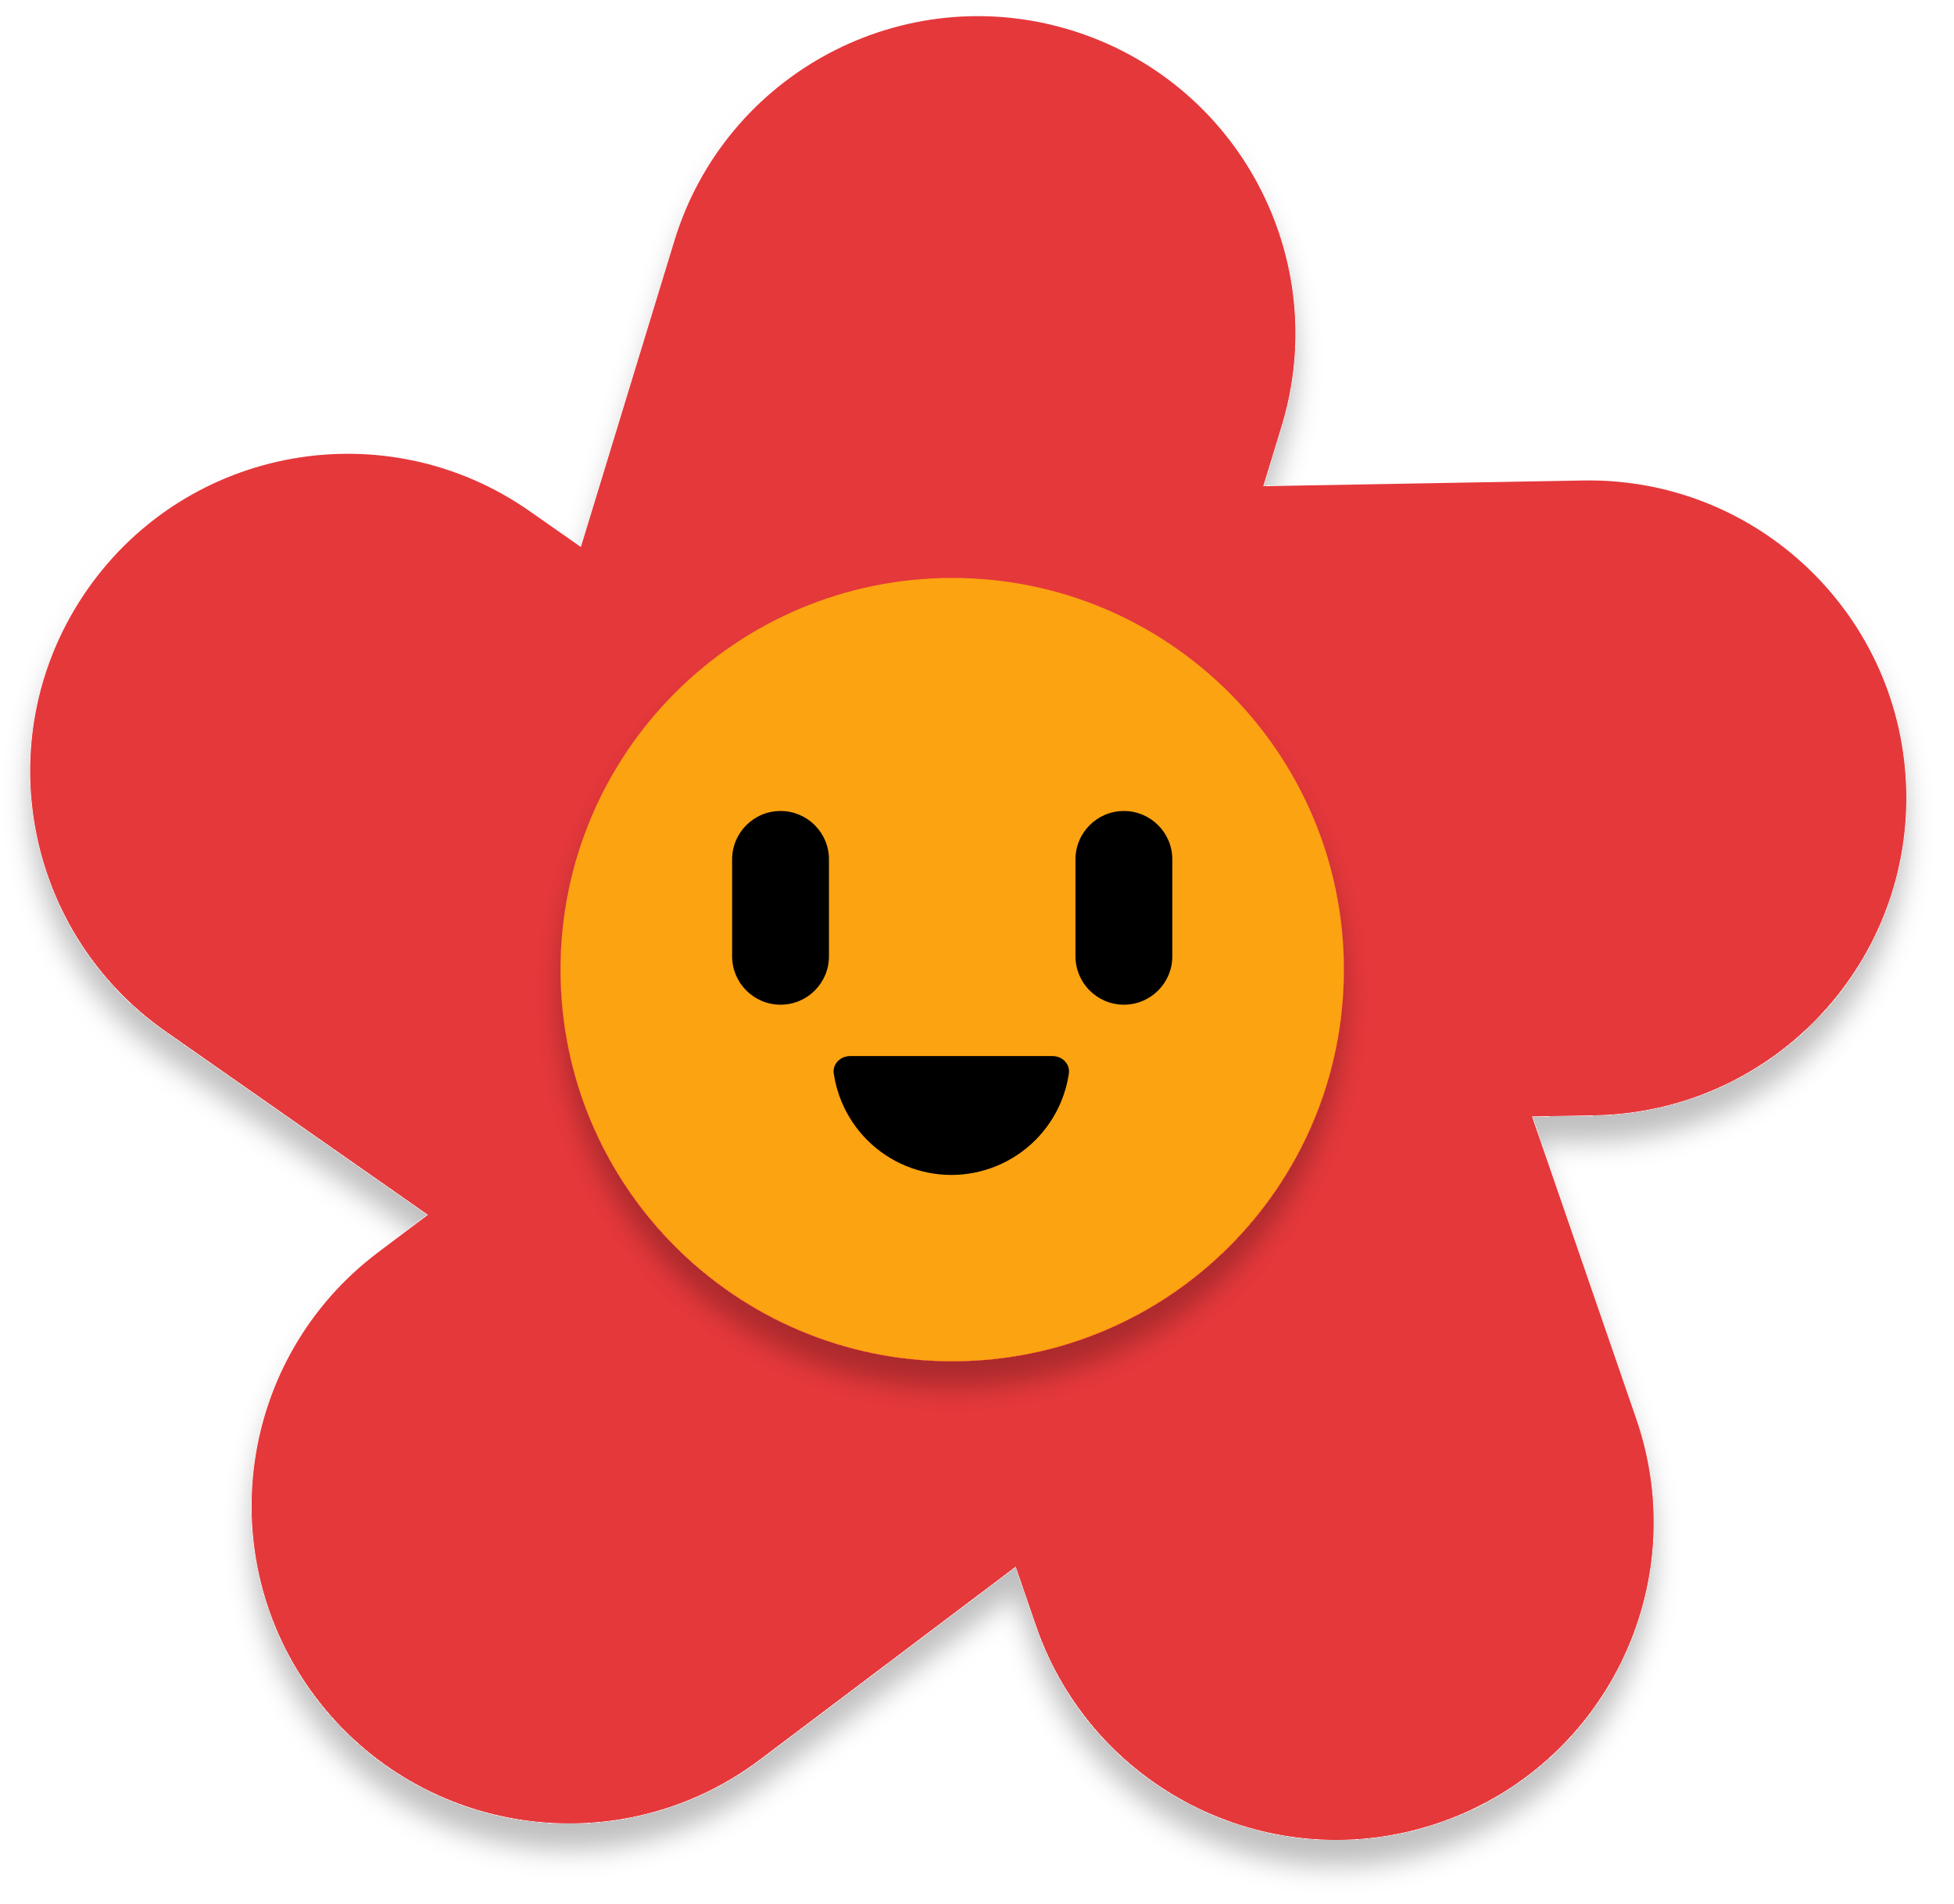
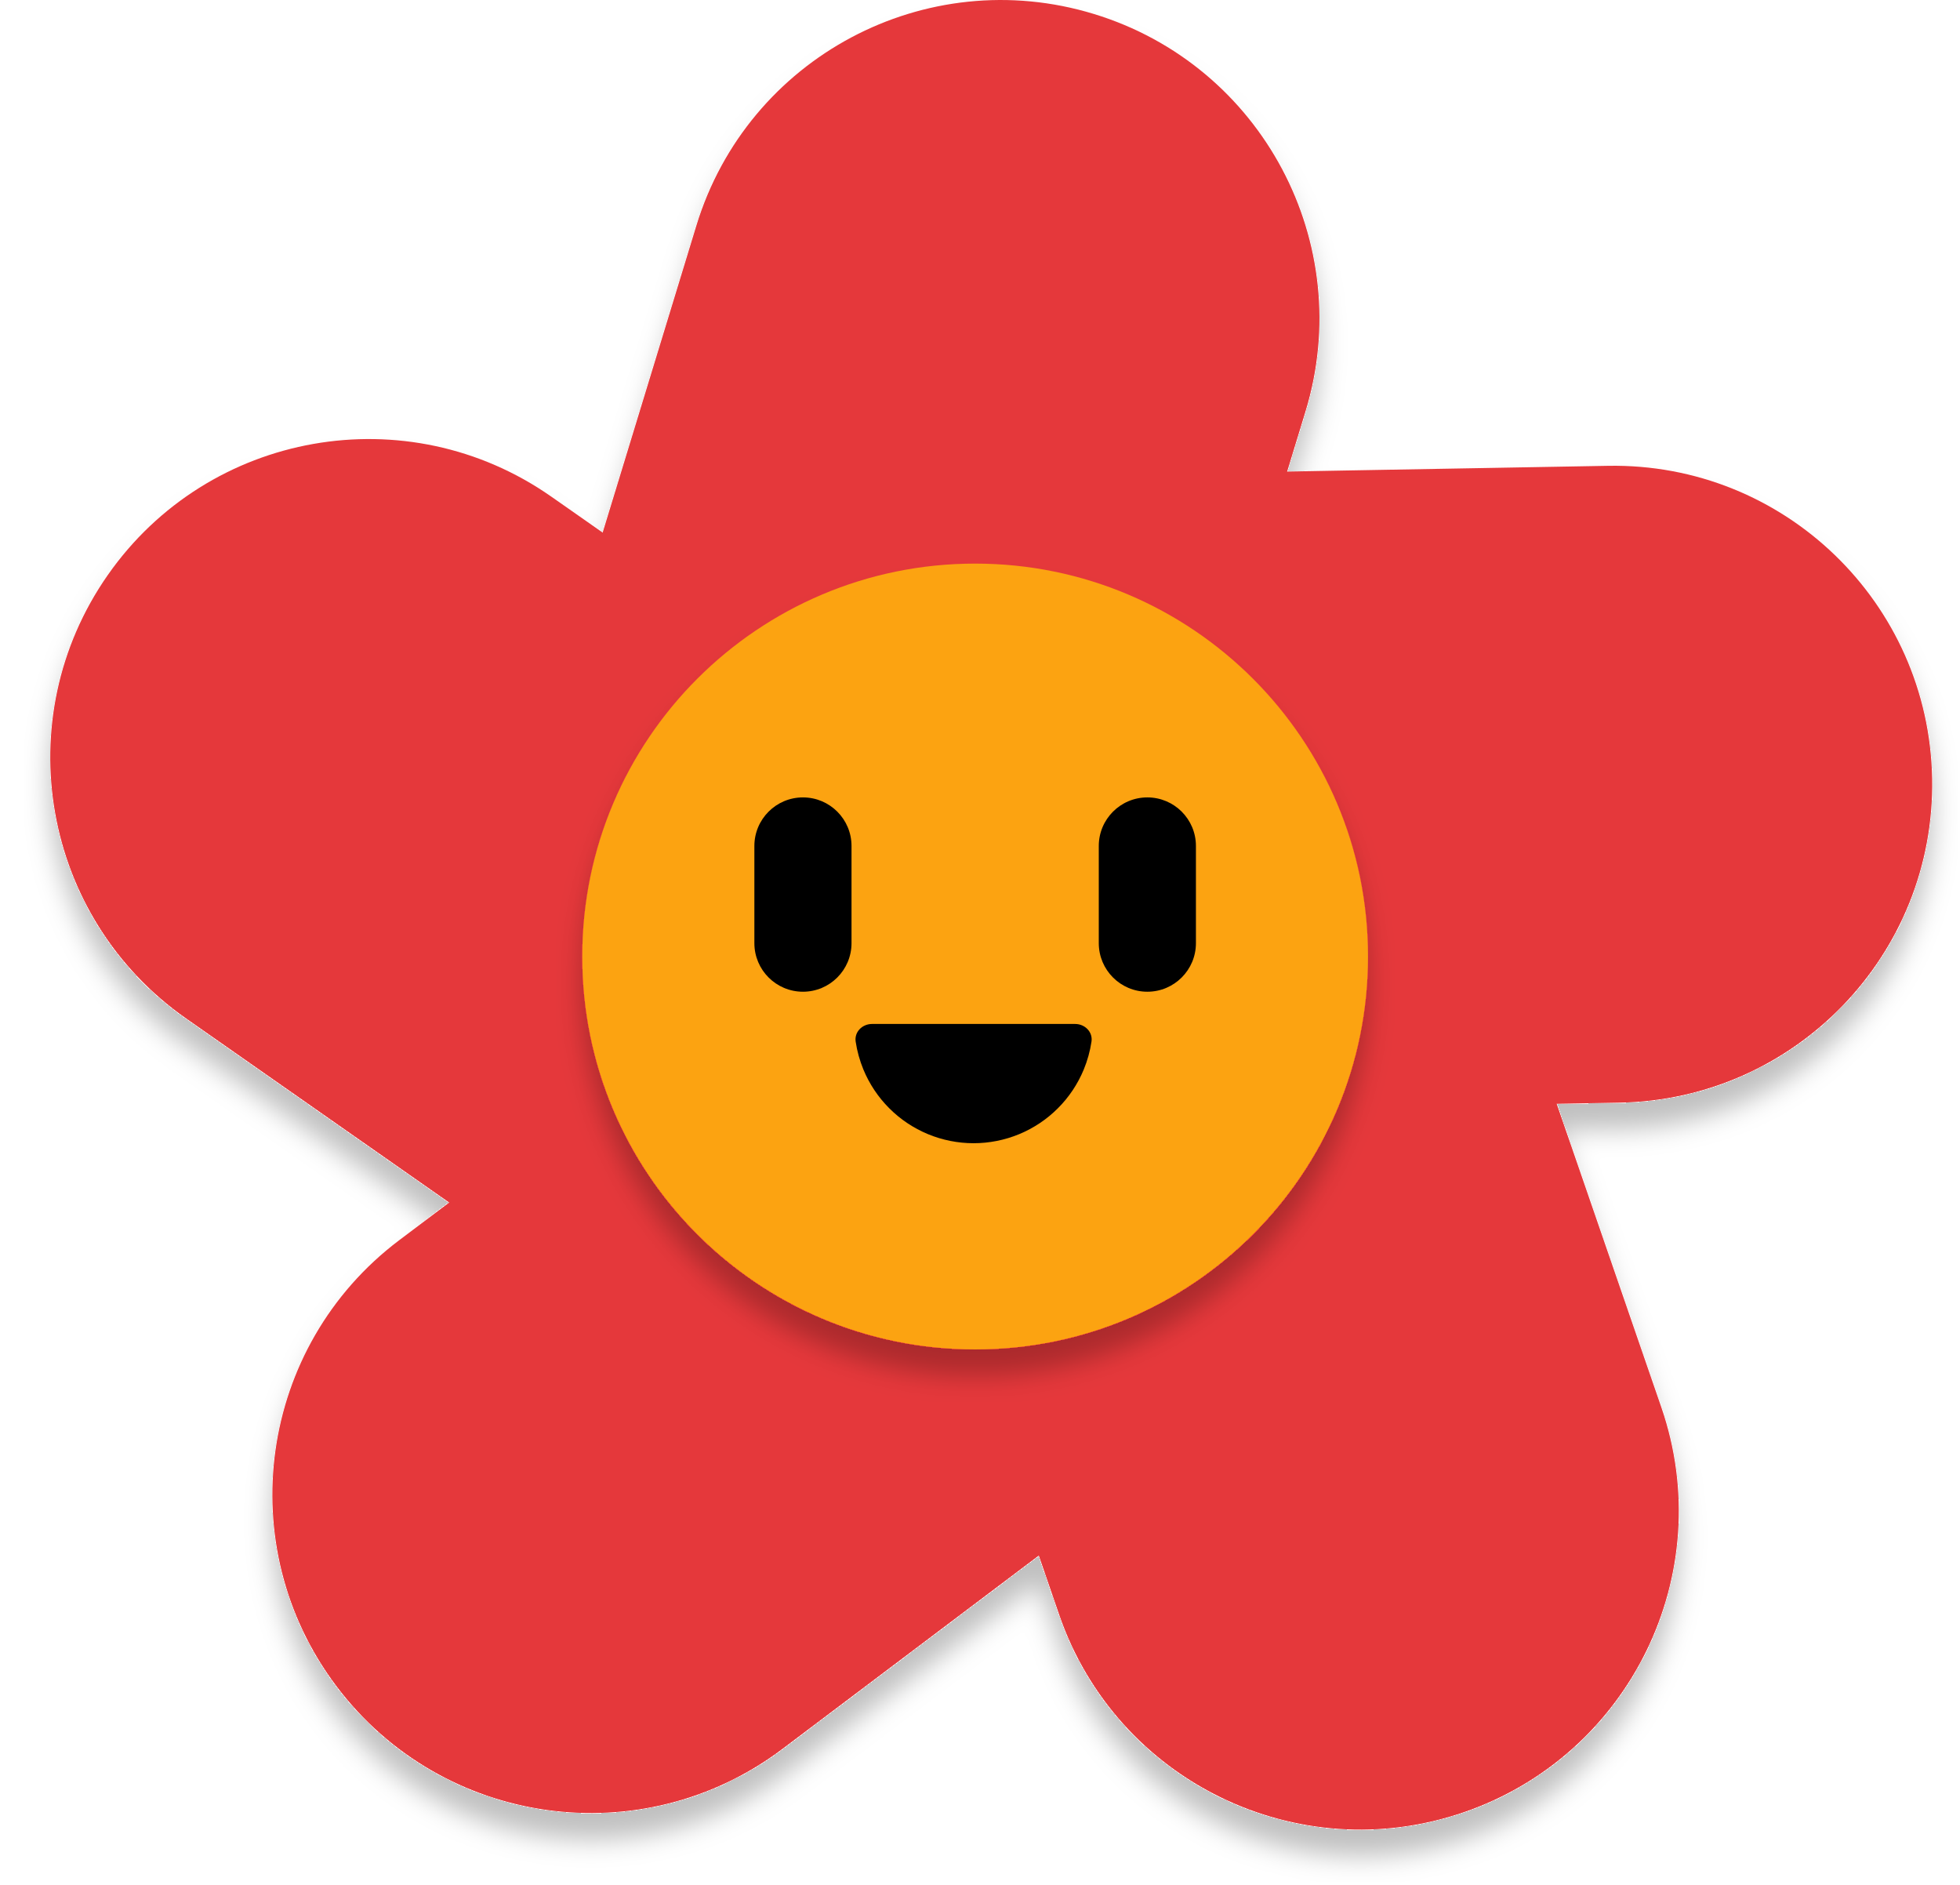
- <svg xmlns="http://www.w3.org/2000/svg" width="78" height="76" viewBox="0 0 78 76" fill="none">
-   <g filter="url(#filter0_d_6_158)">
-     <path d="M6.613 41.172C0.878 37.159 -0.518 29.258 3.494 23.523C7.506 17.789 15.408 16.392 21.142 20.404L36.95 31.464L22.421 52.231L6.613 41.172Z" fill="#E5383B" />
-     <path d="M26.917 9.62C28.96 2.926 36.044 -0.844 42.737 1.2C49.431 3.244 53.201 10.327 51.157 17.021L45.523 35.472L21.283 28.071L26.917 9.62Z" fill="#E5383B" />
-     <path d="M63.198 19.18C70.196 19.055 75.97 24.626 76.095 31.624C76.22 38.622 70.648 44.396 63.65 44.521L44.361 44.865L43.909 19.524L63.198 19.18Z" fill="#E5383B" />
-     <path d="M65.318 56.64C67.599 63.257 64.085 70.469 57.468 72.751C50.851 75.032 43.638 71.517 41.357 64.9L35.069 46.661L59.03 38.401L65.318 56.64Z" fill="#E5383B" />
-     <path d="M30.346 70.231C24.758 74.446 16.812 73.332 12.598 67.744C8.384 62.156 9.498 54.21 15.086 49.996L30.489 38.38L45.75 58.615L30.346 70.231Z" fill="#E5383B" />
-     <g filter="url(#filter1_d_6_158)">
-       <rect x="22.377" y="23.07" width="31.267" height="31.267" rx="15.634" fill="#FCA311" />
+ <svg xmlns="http://www.w3.org/2000/svg" width="78" height="75" viewBox="0 0 78 75" fill="none">
+   <g filter="url(#filter0_d_33_30)">
+     <path d="M7.409 40.527C1.674 36.515 0.278 28.614 4.29 22.879C8.302 17.144 16.204 15.748 21.938 19.76L37.746 30.82L23.217 51.587L7.409 40.527Z" fill="#E5383B" />
+     <path d="M27.713 8.975C29.756 2.282 36.84 -1.488 43.533 0.556C50.227 2.599 53.997 9.683 51.953 16.376L46.32 34.828L22.079 27.427L27.713 8.975Z" fill="#E5383B" />
+     <path d="M63.994 18.535C70.992 18.411 76.766 23.982 76.891 30.98C77.016 37.978 71.444 43.752 64.446 43.876L45.157 44.221L44.705 18.879L63.994 18.535Z" fill="#E5383B" />
+     <path d="M66.114 55.996C68.395 62.612 64.881 69.825 58.264 72.106C51.647 74.388 44.434 70.873 42.153 64.256L35.865 46.017L59.826 37.757L66.114 55.996Z" fill="#E5383B" />
+     <path d="M31.142 69.587C25.554 73.801 17.608 72.688 13.394 67.1C9.18 61.512 10.294 53.566 15.882 49.352L31.285 37.735L46.546 57.971L31.142 69.587Z" fill="#E5383B" />
+     <g filter="url(#filter1_d_33_30)">
+       <rect x="23.173" y="22.426" width="31.267" height="31.267" rx="15.634" fill="#FCA311" />
    </g>
-     <rect x="42.931" y="32.373" width="3.866" height="7.732" rx="1.933" fill="black" />
-     <rect x="29.225" y="32.373" width="3.866" height="7.732" rx="1.933" fill="black" />
-     <path d="M42.016 42.156C42.405 42.156 42.725 42.473 42.667 42.857C42.61 43.239 42.507 43.613 42.358 43.972C42.12 44.547 41.77 45.071 41.33 45.511C40.889 45.952 40.366 46.301 39.791 46.539C39.215 46.778 38.598 46.901 37.975 46.901C37.352 46.901 36.735 46.778 36.159 46.539C35.584 46.301 35.061 45.952 34.62 45.511C34.179 45.071 33.83 44.547 33.592 43.972C33.443 43.613 33.34 43.239 33.282 42.857C33.225 42.473 33.545 42.156 33.933 42.156L37.975 42.156H42.016Z" fill="black" />
+     <rect x="43.727" y="31.729" width="3.866" height="7.732" rx="1.933" fill="black" />
+     <rect x="30.021" y="31.729" width="3.866" height="7.732" rx="1.933" fill="black" />
+     <path d="M42.786 40.744C43.174 40.744 43.494 41.061 43.437 41.445C43.38 41.827 43.276 42.201 43.128 42.56C42.889 43.136 42.54 43.659 42.099 44.099C41.659 44.54 41.136 44.889 40.56 45.128C39.984 45.366 39.367 45.489 38.744 45.489C38.121 45.489 37.504 45.366 36.929 45.128C36.353 44.889 35.83 44.54 35.39 44.099C34.949 43.659 34.6 43.136 34.361 42.56C34.213 42.201 34.109 41.827 34.052 41.445C33.995 41.061 34.315 40.744 34.703 40.744L38.744 40.744H42.786Z" fill="black" />
  </g>
  <defs>
-     <filter id="filter0_d_6_158" x="0.17" y="0.644" width="76.96" height="74.869" filterUnits="userSpaceOnUse" color-interpolation-filters="sRGB">
+     <filter id="filter0_d_33_30" x="0.966" y="0" width="76.96" height="74.869" filterUnits="userSpaceOnUse" color-interpolation-filters="sRGB">
      <feFlood flood-opacity="0" result="BackgroundImageFix" />
      <feColorMatrix in="SourceAlpha" type="matrix" values="0 0 0 0 0 0 0 0 0 0 0 0 0 0 0 0 0 0 127 0" result="hardAlpha" />
      <feOffset dy="1.034" />
      <feGaussianBlur stdDeviation="0.517" />
      <feComposite in2="hardAlpha" operator="out" />
      <feColorMatrix type="matrix" values="0 0 0 0 0 0 0 0 0 0 0 0 0 0 0 0 0 0 0.25 0" />
-       <feBlend mode="normal" in2="BackgroundImageFix" result="effect1_dropShadow_6_158" />
-       <feBlend mode="normal" in="SourceGraphic" in2="effect1_dropShadow_6_158" result="shape" />
+       <feBlend mode="normal" in2="BackgroundImageFix" result="effect1_dropShadow_33_30" />
+       <feBlend mode="normal" in="SourceGraphic" in2="effect1_dropShadow_33_30" result="shape" />
    </filter>
-     <filter id="filter1_d_6_158" x="21.344" y="23.07" width="33.335" height="33.335" filterUnits="userSpaceOnUse" color-interpolation-filters="sRGB">
+     <filter id="filter1_d_33_30" x="22.14" y="22.426" width="33.335" height="33.335" filterUnits="userSpaceOnUse" color-interpolation-filters="sRGB">
      <feFlood flood-opacity="0" result="BackgroundImageFix" />
      <feColorMatrix in="SourceAlpha" type="matrix" values="0 0 0 0 0 0 0 0 0 0 0 0 0 0 0 0 0 0 127 0" result="hardAlpha" />
      <feOffset dy="1.034" />
      <feGaussianBlur stdDeviation="0.517" />
      <feComposite in2="hardAlpha" operator="out" />
      <feColorMatrix type="matrix" values="0 0 0 0 0 0 0 0 0 0 0 0 0 0 0 0 0 0 0.25 0" />
-       <feBlend mode="normal" in2="BackgroundImageFix" result="effect1_dropShadow_6_158" />
-       <feBlend mode="normal" in="SourceGraphic" in2="effect1_dropShadow_6_158" result="shape" />
+       <feBlend mode="normal" in2="BackgroundImageFix" result="effect1_dropShadow_33_30" />
+       <feBlend mode="normal" in="SourceGraphic" in2="effect1_dropShadow_33_30" result="shape" />
    </filter>
  </defs>
</svg>
